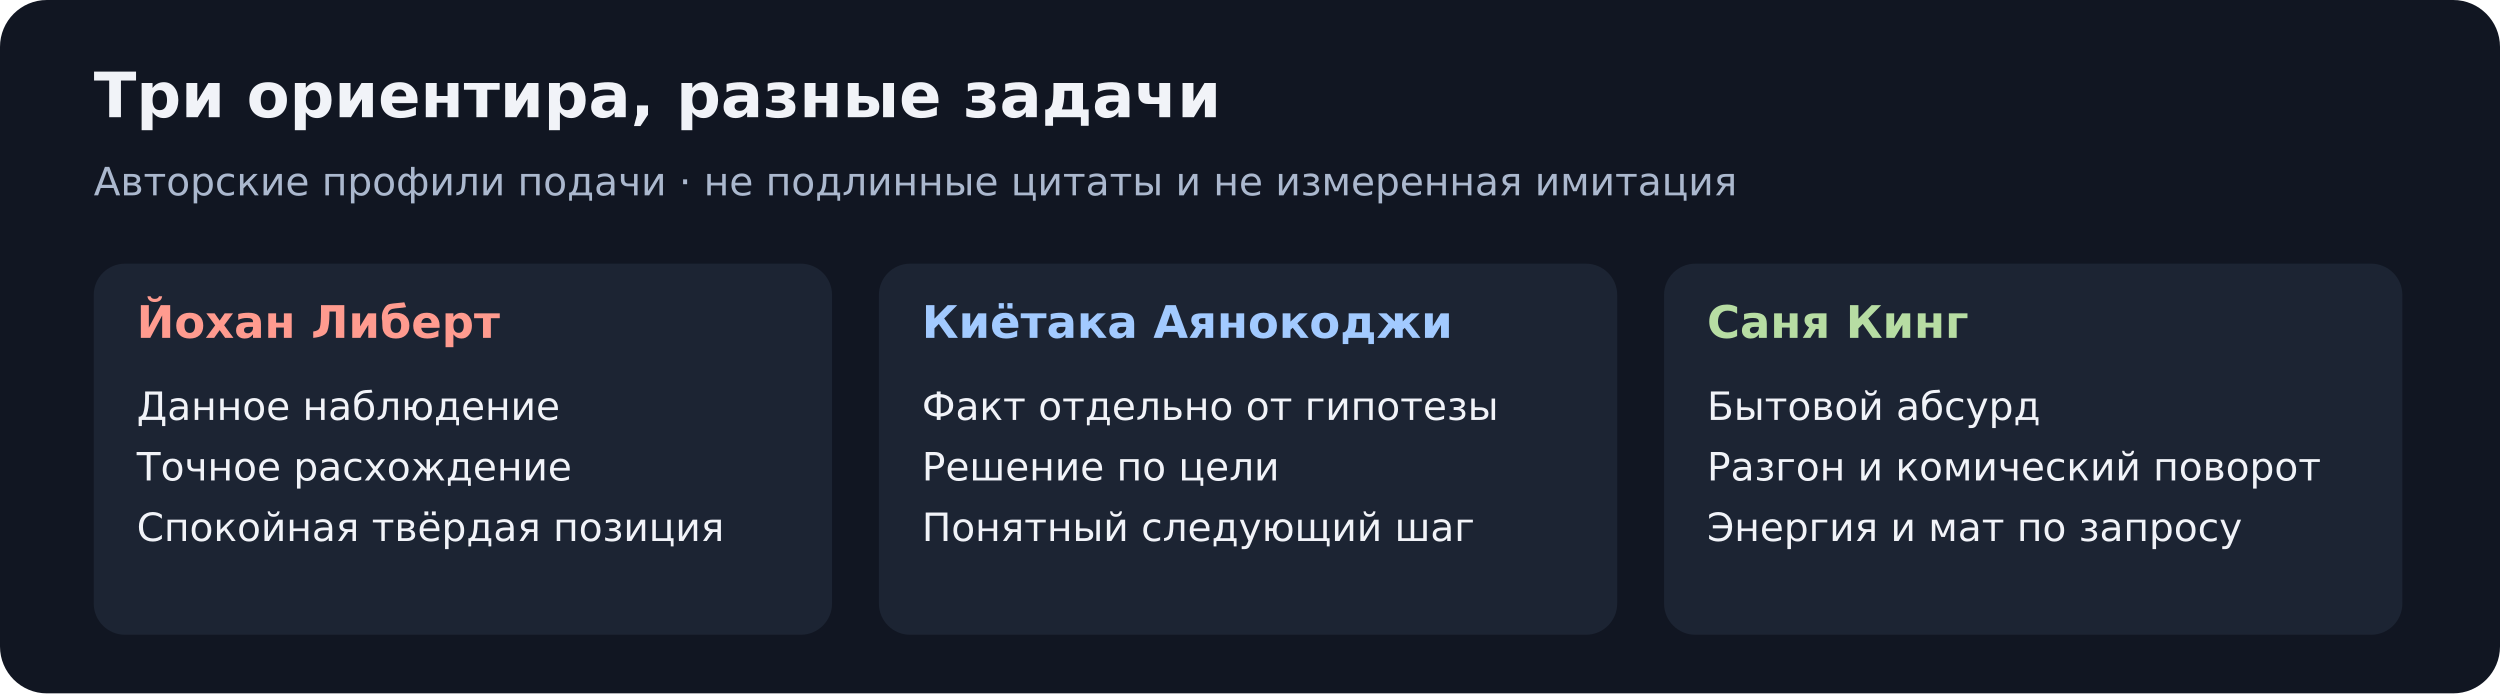
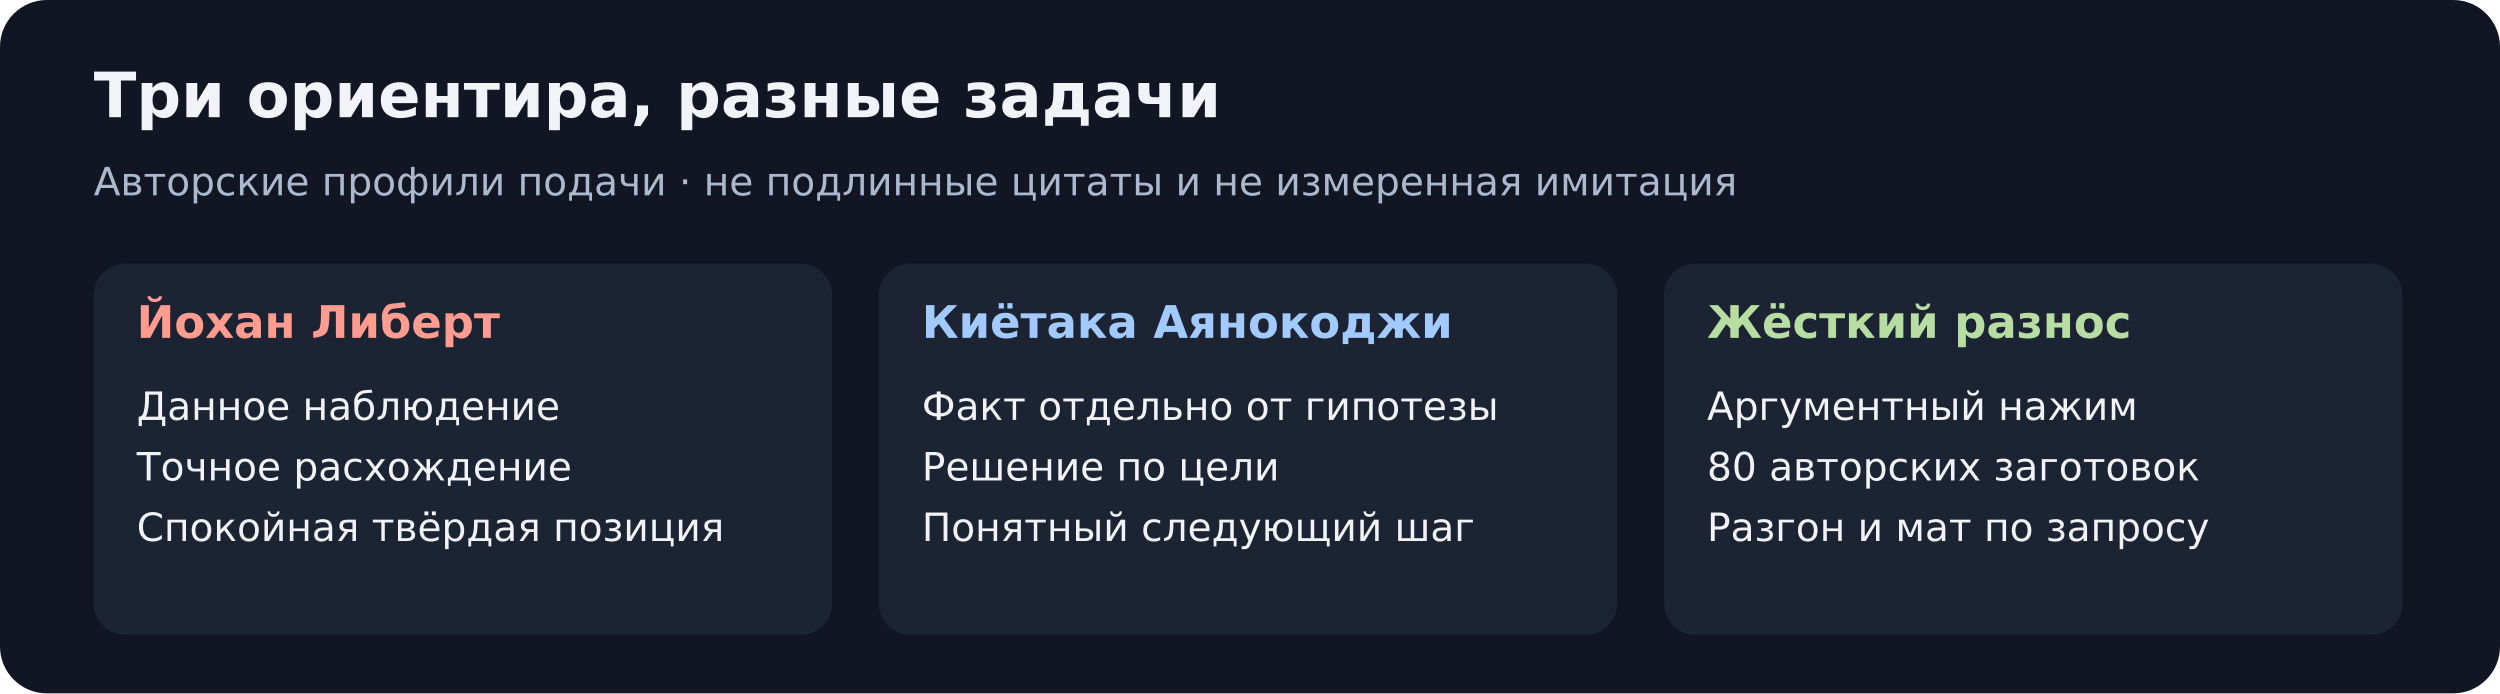
<svg xmlns="http://www.w3.org/2000/svg" width="1280" height="355" viewBox="0 0 1280 355" role="img" aria-labelledby="title desc">
  <rect width="1280" height="355" rx="24" fill="#111622" />
  <text x="48" y="60" font-family="DejaVu Sans,Arial,sans-serif" font-size="32" font-weight="700" fill="#f1f3f8">Три ориентира, разные задачи</text>
  <text x="48" y="100" font-family="DejaVu Sans,Arial,sans-serif" font-size="20" font-weight="400" fill="#abb8ce">Авторские профили подачи · не подлинные цитаты и не измеренная имитация</text>
  <rect x="48" y="135" width="378" height="190" rx="16" fill="#1c2433" />
  <text x="70" y="173" font-family="DejaVu Sans,Arial,sans-serif" font-size="23" font-weight="700" fill="#ff9b8f">Йохан Либерт</text>
  <text x="70" y="215" font-family="DejaVu Sans,Arial,sans-serif" font-size="20" font-weight="400" fill="#f1f3f8">Данное наблюдение</text>
  <text x="70" y="246" font-family="DejaVu Sans,Arial,sans-serif" font-size="20" font-weight="400" fill="#f1f3f8">Точное расхождение</text>
  <text x="70" y="277" font-family="DejaVu Sans,Arial,sans-serif" font-size="20" font-weight="400" fill="#f1f3f8">Спокойная твёрдая позиция</text>
  <rect x="450" y="135" width="378" height="190" rx="16" fill="#1c2433" />
  <text x="472" y="173" font-family="DejaVu Sans,Arial,sans-serif" font-size="23" font-weight="700" fill="#a2caff">Киётака Аянокоджи</text>
  <text x="472" y="215" font-family="DejaVu Sans,Arial,sans-serif" font-size="20" font-weight="400" fill="#f1f3f8">Факт отдельно от гипотезы</text>
  <text x="472" y="246" font-family="DejaVu Sans,Arial,sans-serif" font-size="20" font-weight="400" fill="#f1f3f8">Решение по цели</text>
  <text x="472" y="277" font-family="DejaVu Sans,Arial,sans-serif" font-size="20" font-weight="400" fill="#f1f3f8">Понятный следующий шаг</text>
  <rect x="852" y="135" width="378" height="190" rx="16" fill="#1c2433" />
-   <text x="874" y="173" font-family="DejaVu Sans,Arial,sans-serif" font-size="23" font-weight="700" fill="#b7dda3">Саня Кинг</text>
-   <text x="874" y="215" font-family="DejaVu Sans,Arial,sans-serif" font-size="20" font-weight="400" fill="#f1f3f8">Бытовой абсурд</text>
-   <text x="874" y="246" font-family="DejaVu Sans,Arial,sans-serif" font-size="20" font-weight="400" fill="#f1f3f8">Разгон и комический поворот</text>
-   <text x="874" y="277" font-family="DejaVu Sans,Arial,sans-serif" font-size="20" font-weight="400" fill="#f1f3f8">Энергия и мат по запросу</text>
+   <text x="874" y="173" font-family="DejaVu Sans,Arial,sans-serif" font-size="23" font-weight="700" fill="#b7dda3">Жёсткий разнос</text>
+   <text x="874" y="215" font-family="DejaVu Sans,Arial,sans-serif" font-size="20" font-weight="400" fill="#f1f3f8">Аргументный нажим</text>
+   <text x="874" y="246" font-family="DejaVu Sans,Arial,sans-serif" font-size="20" font-weight="400" fill="#f1f3f8">80 авторских заготовок</text>
+   <text x="874" y="277" font-family="DejaVu Sans,Arial,sans-serif" font-size="20" font-weight="400" fill="#f1f3f8">Разгон и мат по запросу</text>
</svg>
